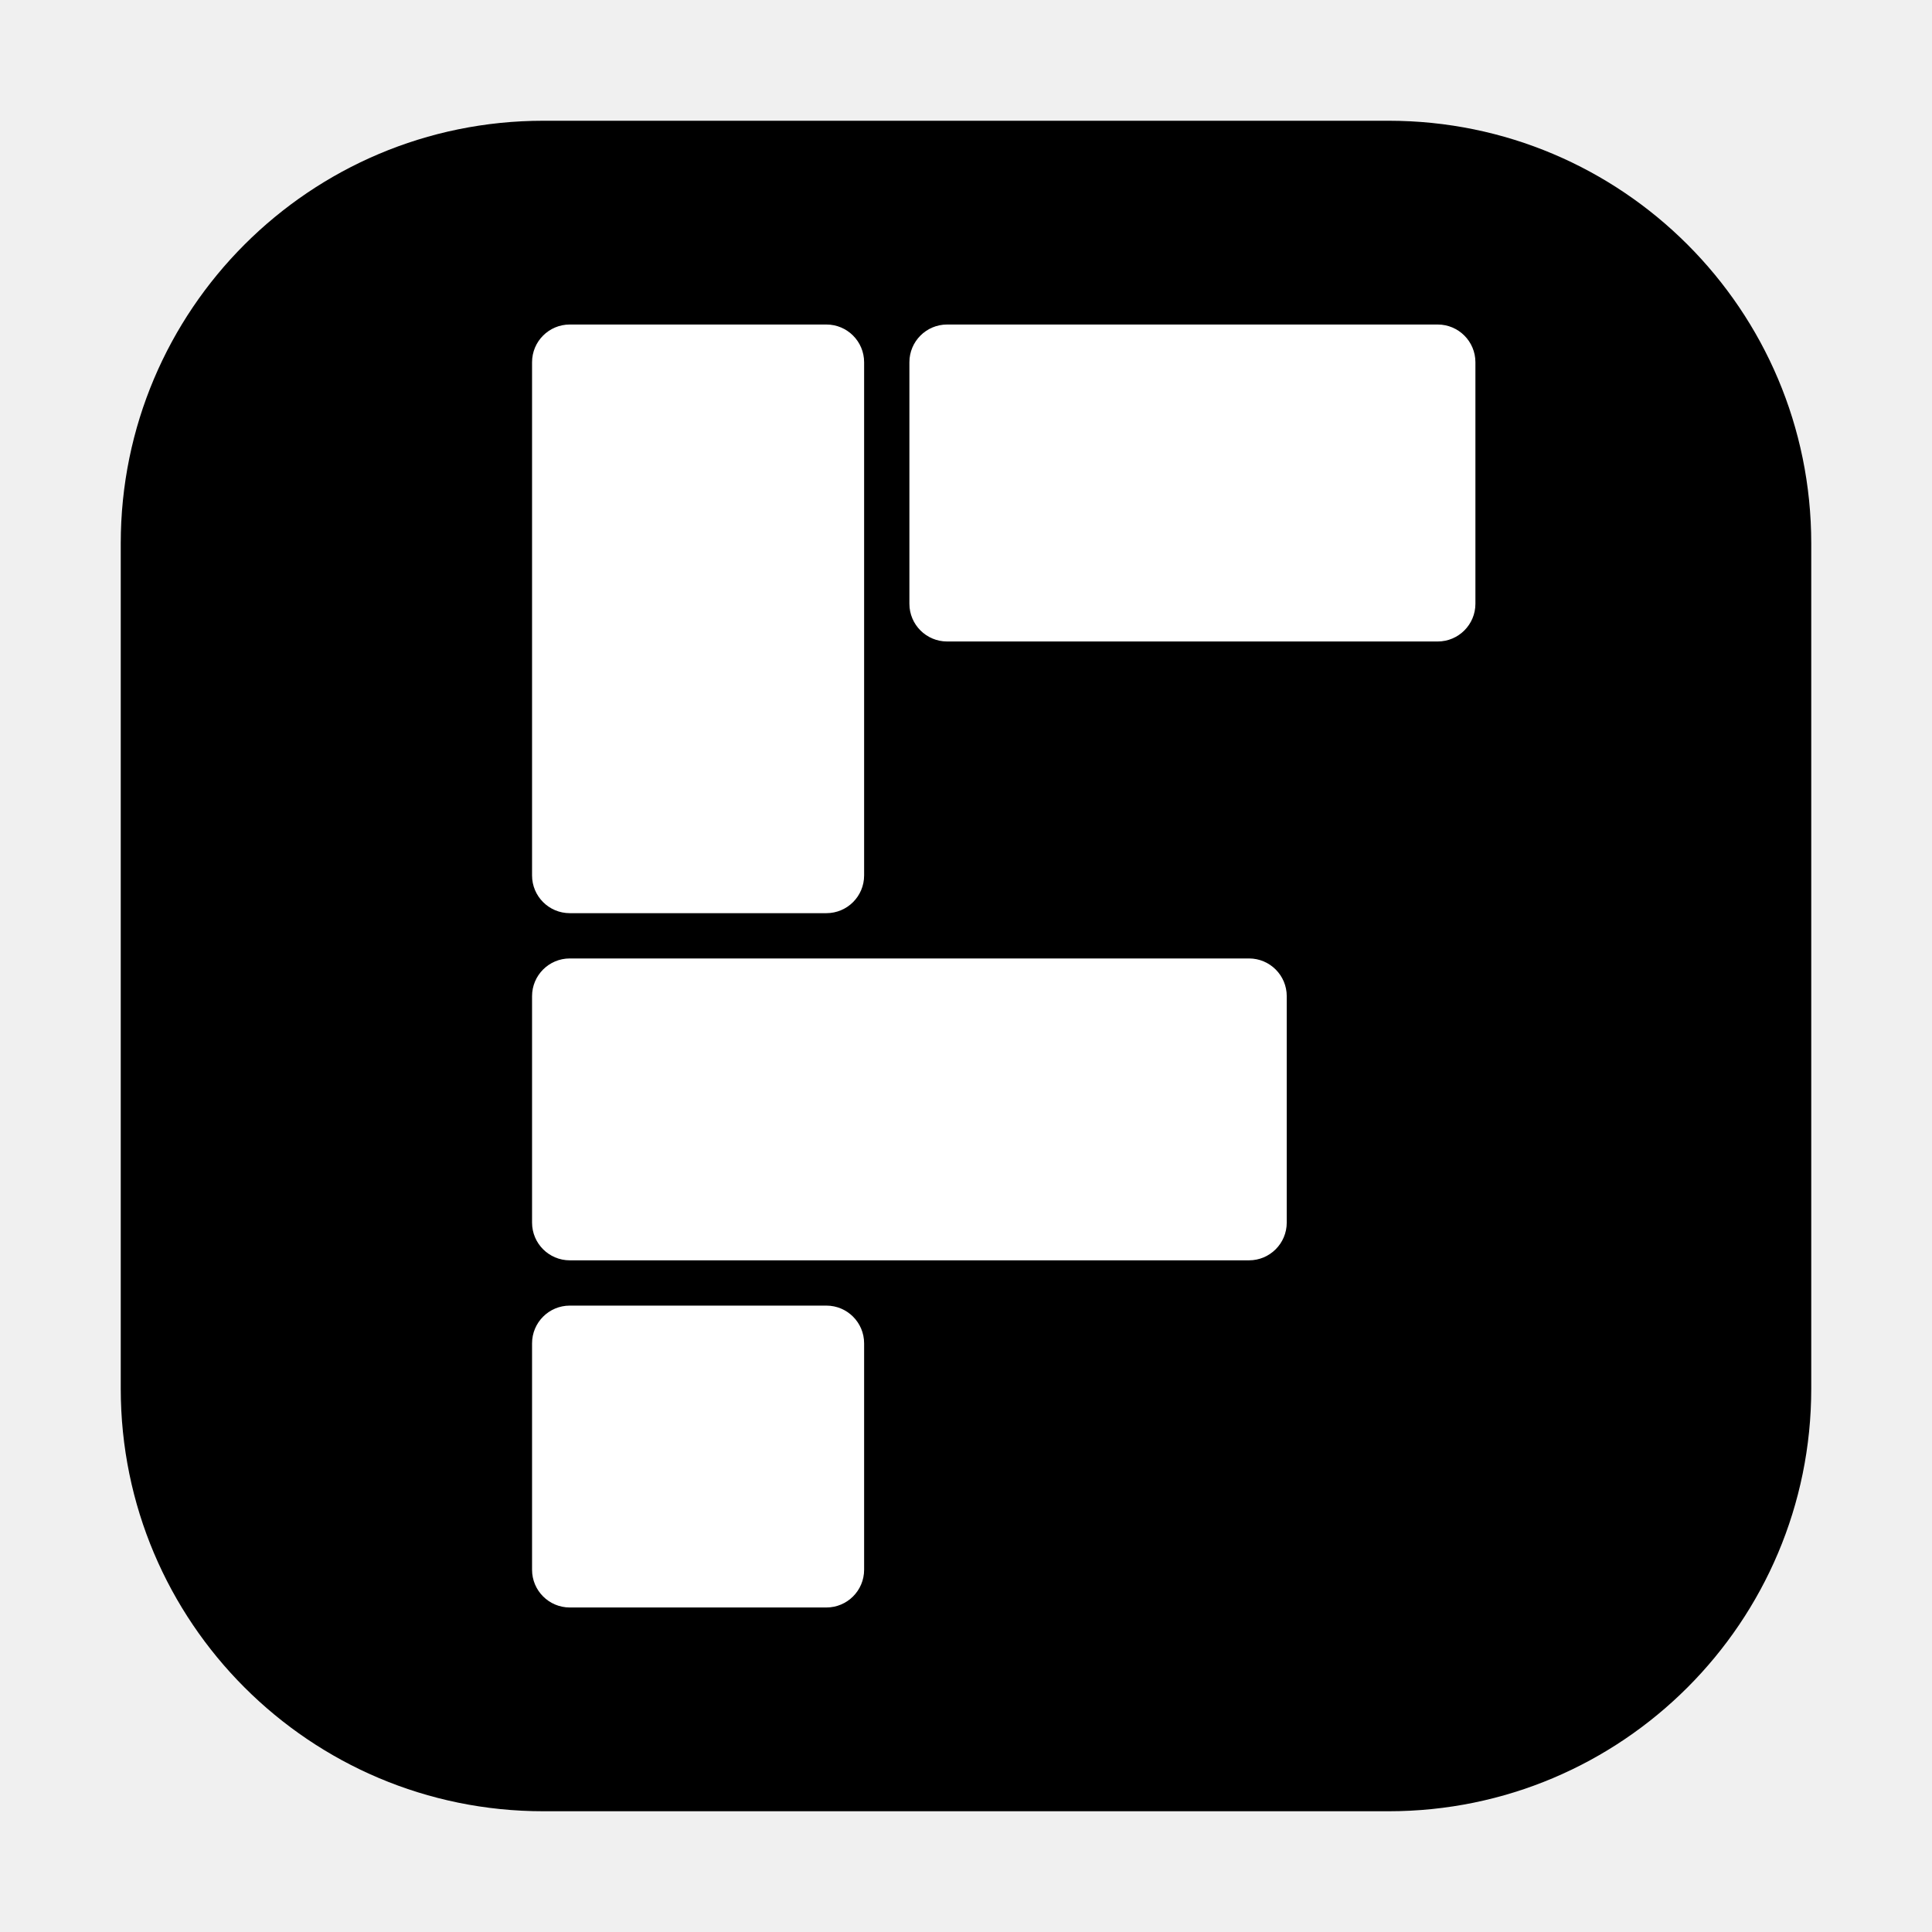
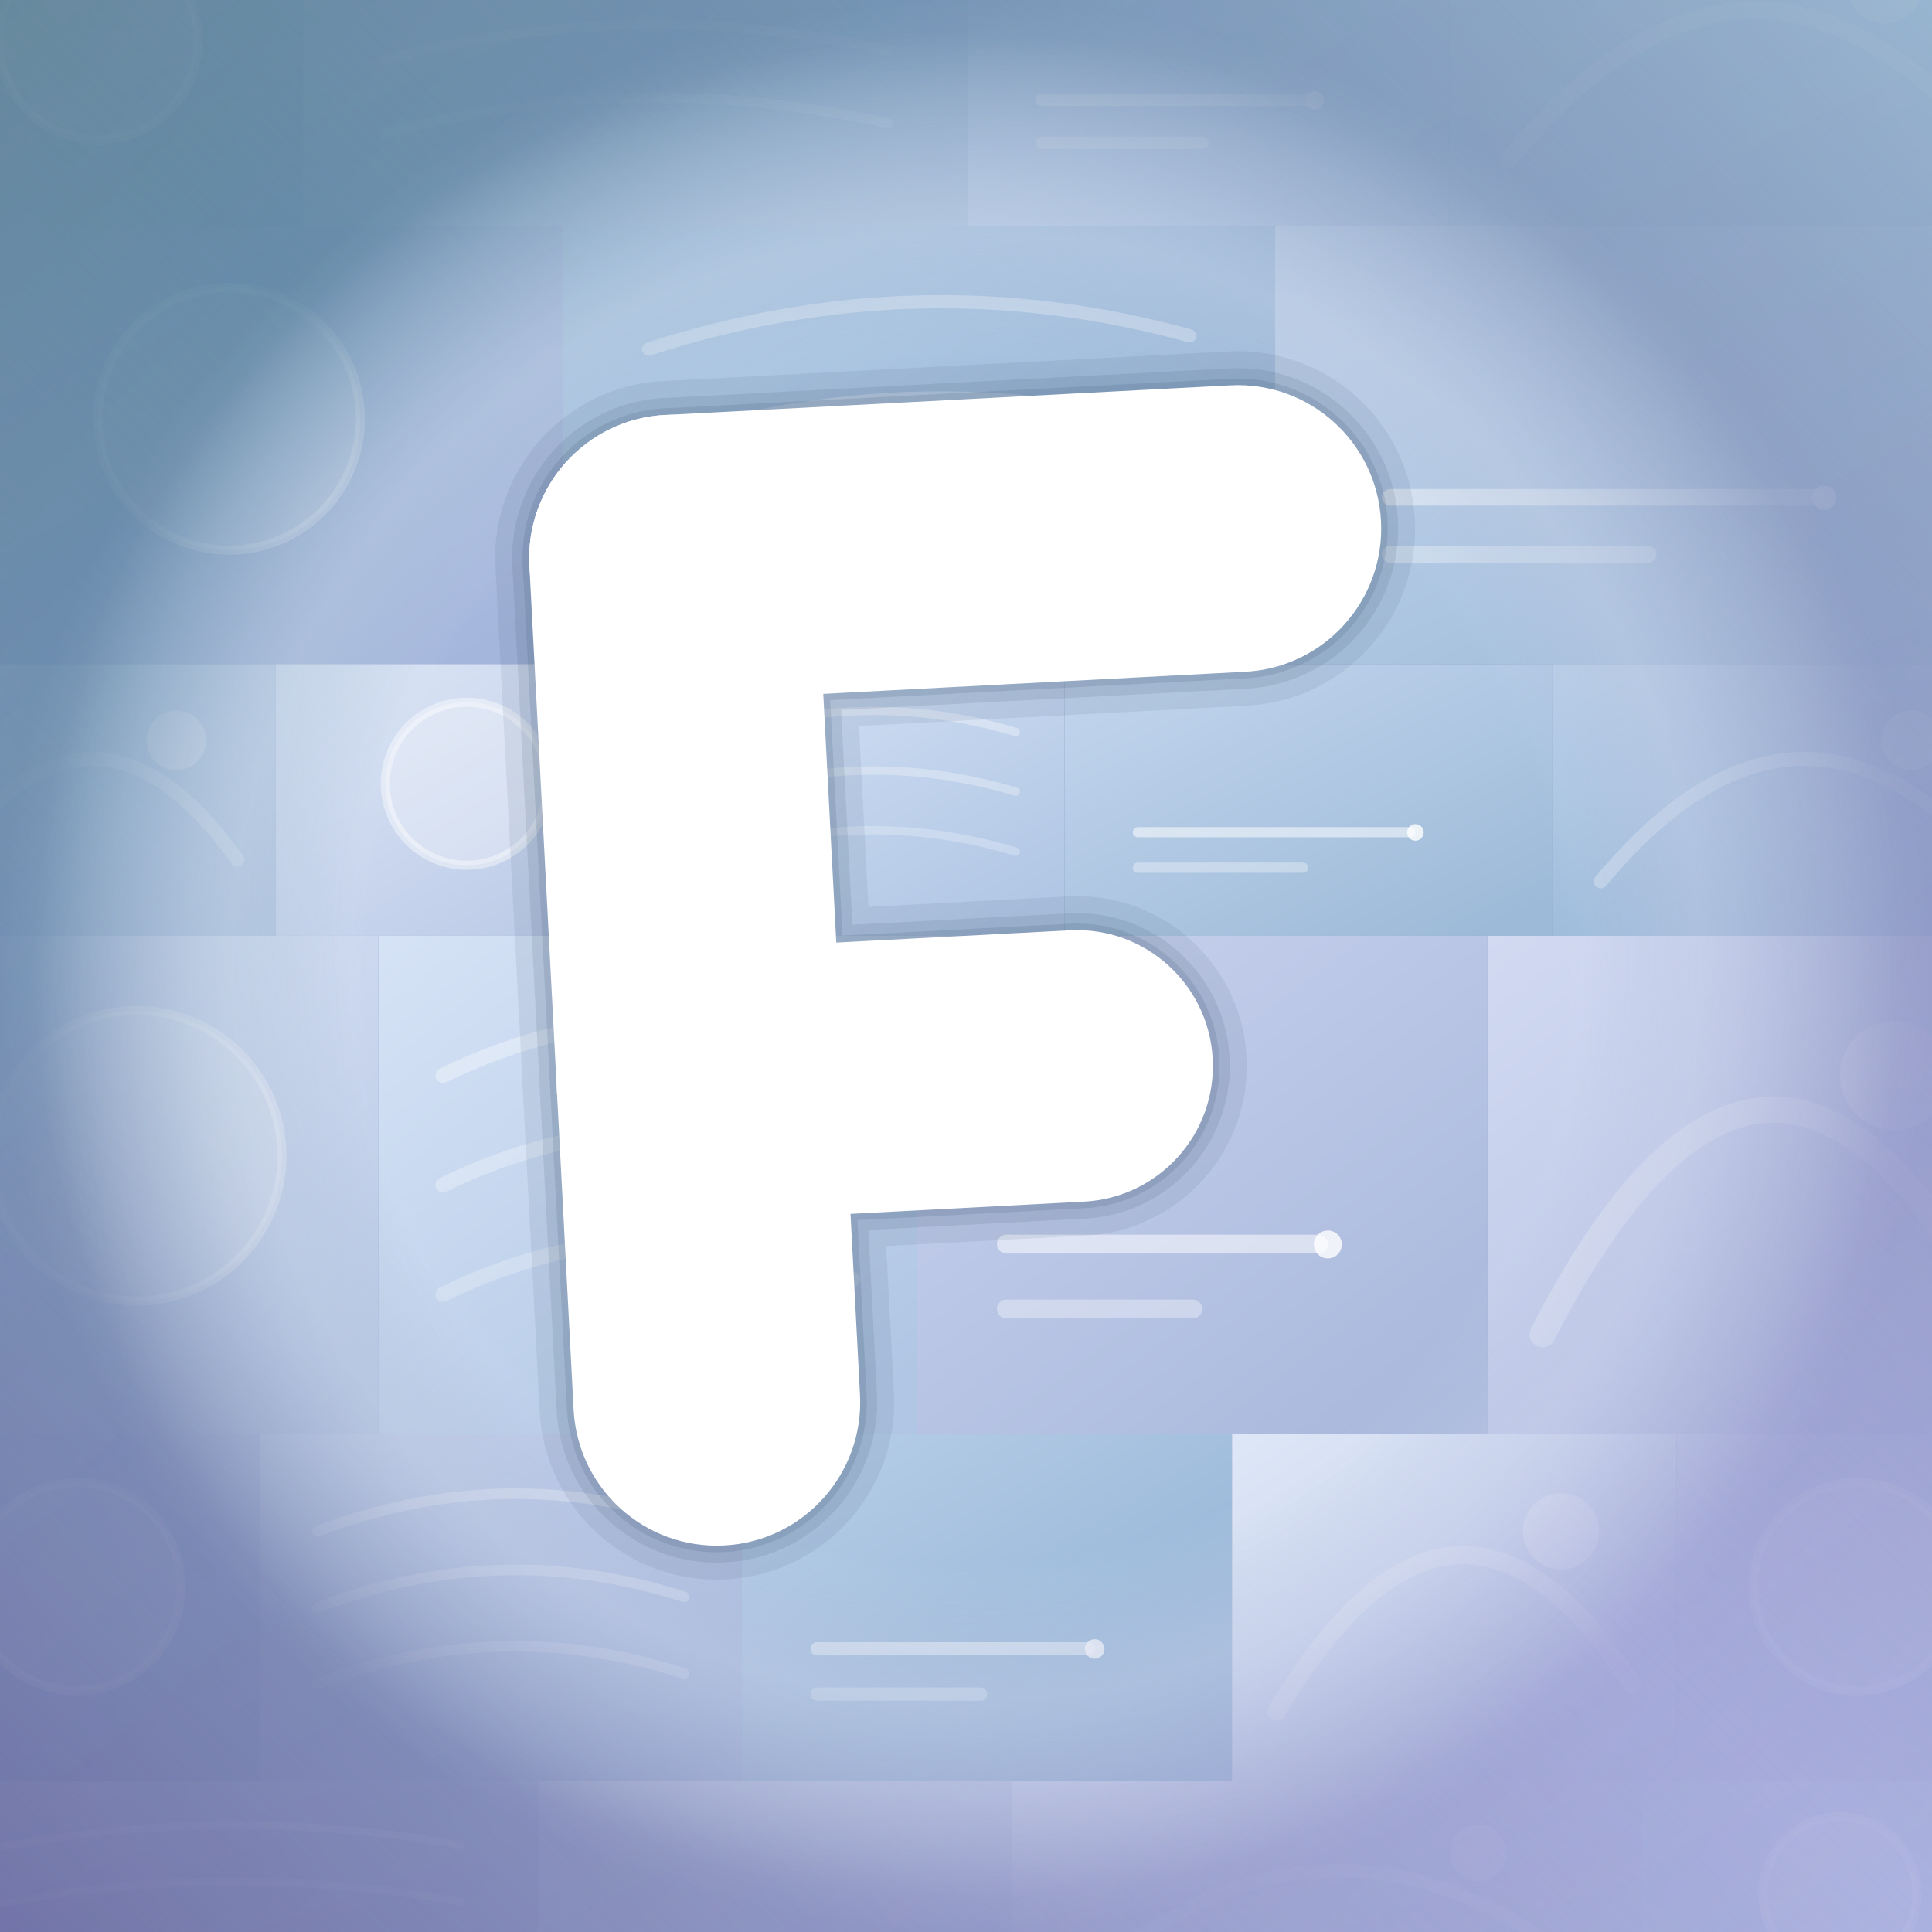
- <svg xmlns="http://www.w3.org/2000/svg" width="512" height="512" viewBox="0 0 512 512" fill="none">
-   <rect x="32" y="32" width="448" height="448" rx="112" fill="#000000" />
-   <g fill="#FFFFFF">
-     <rect x="141" y="86" width="88" height="156" rx="10" />
-     <rect x="241" y="86" width="150" height="84" rx="10" />
-     <rect x="141" y="254" width="200" height="80" rx="10" />
-     <rect x="141" y="346" width="88" height="80" rx="10" />
+ <svg xmlns="http://www.w3.org/2000/svg" viewBox="0 0 512 512" width="512" height="512">
+   <defs>
+     <linearGradient id="diag" gradientUnits="userSpaceOnUse" x1="0" y1="0" x2="512" y2="512">
+       <stop offset="0" stop-color="#547A90" />
+       <stop offset="0.25" stop-color="#5E88AB" />
+       <stop offset="0.5" stop-color="#7F92BC" />
+       <stop offset="0.75" stop-color="#999CD0" />
+       <stop offset="1" stop-color="#AAAEDE" />
+     </linearGradient>
+     <linearGradient id="cross" gradientUnits="userSpaceOnUse" x1="512" y1="0" x2="0" y2="512">
+       <stop offset="0" stop-color="#9BBBD2" stop-opacity="0.78" />
+       <stop offset="0.32" stop-color="#7B88AC" stop-opacity="0.234" />
+       <stop offset="0.5" stop-color="#7B88AC" stop-opacity="0" />
+       <stop offset="0.68" stop-color="#7B88AC" stop-opacity="0.234" />
+       <stop offset="1" stop-color="#5F5A96" stop-opacity="0.78" />
+     </linearGradient>
+     <radialGradient id="ring" gradientUnits="userSpaceOnUse" cx="256" cy="256" r="255">
+       <stop offset="0" stop-color="#FFFFFF" stop-opacity="0" />
+       <stop offset="0.640" stop-color="#FFFFFF" stop-opacity="0" />
+       <stop offset="0.805" stop-color="#FFFFFF" stop-opacity="0.361" />
+       <stop offset="0.970" stop-color="#FFFFFF" stop-opacity="0.860" />
+       <stop offset="1" stop-color="#FFFFFF" stop-opacity="0.860" />
+     </radialGradient>
+     <mask id="ringMask">
+       <rect width="512" height="512" fill="url(#ring)" />
+     </mask>
+     <radialGradient id="blend" gradientUnits="userSpaceOnUse" cx="256" cy="256" r="256">
+       <stop offset="0" stop-color="#DCE7F6" stop-opacity="0" />
+       <stop offset="0.62" stop-color="#DCE7F6" stop-opacity="0" />
+       <stop offset="0.76" stop-color="#DCE7F6" stop-opacity="0.320" />
+       <stop offset="0.90" stop-color="#DCE7F6" stop-opacity="0.160" />
+       <stop offset="1" stop-color="#DCE7F6" stop-opacity="0" />
+     </radialGradient>
+     <clipPath id="frame">
+       <rect width="512" height="512" rx="0" />
+     </clipPath>
+     <linearGradient id="c0" x1="0" y1="0" x2="0.85" y2="1">
+       <stop offset="0" stop-color="#D8E4F4" />
+       <stop offset="1" stop-color="#B4C8E2" />
+     </linearGradient>
+     <linearGradient id="c1" x1="0" y1="0" x2="0.85" y2="1">
+       <stop offset="0" stop-color="#C9D3EE" />
+       <stop offset="1" stop-color="#A9B8DC" />
+     </linearGradient>
+     <linearGradient id="c2" x1="0" y1="0" x2="0.85" y2="1">
+       <stop offset="0" stop-color="#C4D6EE" />
+       <stop offset="1" stop-color="#9DBAD8" />
+     </linearGradient>
+     <linearGradient id="c3" x1="0" y1="0" x2="0.85" y2="1">
+       <stop offset="0" stop-color="#DEE7F7" />
+       <stop offset="1" stop-color="#BAC9E6" />
+     </linearGradient>
+     <linearGradient id="c4" x1="0" y1="0" x2="0.85" y2="1">
+       <stop offset="0" stop-color="#B8CFE8" />
+       <stop offset="1" stop-color="#90B0D4" />
+     </linearGradient>
+     <linearGradient id="c5" x1="0" y1="0" x2="0.85" y2="1">
+       <stop offset="0" stop-color="#D2DAF2" />
+       <stop offset="1" stop-color="#B2BEE0" />
+     </linearGradient>
+     <linearGradient id="c6" x1="0" y1="0" x2="0.85" y2="1">
+       <stop offset="0" stop-color="#D6E3F6" />
+       <stop offset="1" stop-color="#B0C6E4" />
+     </linearGradient>
+     <linearGradient id="c7" x1="0" y1="0" x2="0.85" y2="1">
+       <stop offset="0" stop-color="#C6D2EC" />
+       <stop offset="1" stop-color="#A4B6DC" />
+     </linearGradient>
+   </defs>
+   <rect width="512" height="512" rx="0" fill="#7F92BC" />
+   <g clip-path="url(#frame)">
+     <rect x="-28.0" y="-28.0" width="108.3" height="88.0" fill="url(#c0)" />
+     <circle cx="26.1" cy="10.7" r="26.4" fill="#FFFFFF" opacity="0.30" />
+     <circle cx="26.1" cy="10.7" r="26.4" fill="none" stroke="#FFFFFF" stroke-width="2.4" opacity="0.42" />
+     <rect x="80.3" y="-28.0" width="176.2" height="88.0" fill="url(#c0)" />
+     <path d="M 101.4 -3.4 Q 168.4 -21.0 235.4 -6.0" fill="none" stroke="#FFFFFF" stroke-width="2.6" opacity="0.34" stroke-linecap="round" />
+     <path d="M 101.4 16.0 Q 168.4 -1.6 235.4 13.4" fill="none" stroke="#FFFFFF" stroke-width="2.6" opacity="0.29" stroke-linecap="round" />
+     <path d="M 101.4 35.4 Q 168.4 17.8 235.4 32.7" fill="none" stroke="#FFFFFF" stroke-width="2.6" opacity="0.24" stroke-linecap="round" />
+     <rect x="256.5" y="-28.0" width="127.6" height="88.0" fill="url(#c6)" />
+     <rect x="274.4" y="24.8" width="74.0" height="3.3" rx="1.7" fill="#FFFFFF" opacity="0.52" />
+     <rect x="274.4" y="36.2" width="45.9" height="3.3" rx="1.7" fill="#FFFFFF" opacity="0.34" />
+     <circle cx="348.4" cy="26.6" r="2.5" fill="#FFFFFF" opacity="0.80" />
+     <rect x="384.1" y="-28.0" width="155.9" height="88.0" fill="url(#c2)" />
+     <path d="M 399.7 42.4 Q 462.1 -33.3 524.4 35.4" fill="none" stroke="#FFFFFF" stroke-width="4.6" opacity="0.30" stroke-linecap="round" />
+     <circle cx="499.5" cy="-3.4" r="9.7" fill="#FFFFFF" opacity="0.38" />
+     <rect x="-28.0" y="60.0" width="177.3" height="116.0" fill="url(#c7)" />
+     <circle cx="60.7" cy="111.0" r="34.8" fill="#FFFFFF" opacity="0.30" />
+     <circle cx="60.7" cy="111.0" r="34.8" fill="none" stroke="#FFFFFF" stroke-width="2.4" opacity="0.42" />
+     <rect x="149.3" y="60.0" width="188.6" height="116.0" fill="url(#c4)" />
+     <path d="M 171.9 92.5 Q 243.6 69.3 315.3 89.0" fill="none" stroke="#FFFFFF" stroke-width="3.5" opacity="0.34" stroke-linecap="round" />
+     <path d="M 171.9 118.0 Q 243.6 94.8 315.3 114.5" fill="none" stroke="#FFFFFF" stroke-width="3.5" opacity="0.29" stroke-linecap="round" />
+     <path d="M 171.9 143.5 Q 243.6 120.3 315.3 140.0" fill="none" stroke="#FFFFFF" stroke-width="3.5" opacity="0.24" stroke-linecap="round" />
+     <rect x="337.9" y="60.0" width="202.1" height="116.0" fill="url(#c2)" />
+     <rect x="366.2" y="129.6" width="117.2" height="4.4" rx="2.2" fill="#FFFFFF" opacity="0.52" />
+     <rect x="366.2" y="144.7" width="72.8" height="4.4" rx="2.2" fill="#FFFFFF" opacity="0.34" />
+     <circle cx="483.4" cy="131.9" r="3.2" fill="#FFFFFF" opacity="0.80" />
+     <rect x="-28.0" y="176.0" width="101.0" height="72.0" fill="url(#c0)" />
+     <path d="M -17.9 233.6 Q 22.5 171.7 62.9 227.8" fill="none" stroke="#FFFFFF" stroke-width="3.7" opacity="0.30" stroke-linecap="round" />
+     <circle cx="46.7" cy="196.2" r="7.9" fill="#FFFFFF" opacity="0.38" />
+     <rect x="73.0" y="176.0" width="101.4" height="72.0" fill="url(#c3)" />
+     <circle cx="123.7" cy="207.7" r="21.6" fill="#FFFFFF" opacity="0.30" />
+     <circle cx="123.7" cy="207.7" r="21.6" fill="none" stroke="#FFFFFF" stroke-width="2.4" opacity="0.42" />
+     <rect x="174.4" y="176.0" width="107.7" height="72.0" fill="url(#c6)" />
+     <path d="M 187.3 196.2 Q 228.2 181.8 269.2 194.0" fill="none" stroke="#FFFFFF" stroke-width="2.2" opacity="0.34" stroke-linecap="round" />
+     <path d="M 187.3 212.0 Q 228.2 197.6 269.2 209.8" fill="none" stroke="#FFFFFF" stroke-width="2.2" opacity="0.29" stroke-linecap="round" />
+     <path d="M 187.3 227.8 Q 228.2 213.4 269.2 225.7" fill="none" stroke="#FFFFFF" stroke-width="2.2" opacity="0.24" stroke-linecap="round" />
+     <rect x="282.1" y="176.0" width="129.2" height="72.0" fill="url(#c2)" />
+     <rect x="300.2" y="219.2" width="74.9" height="2.7" rx="1.4" fill="#FFFFFF" opacity="0.52" />
+     <rect x="300.2" y="228.6" width="46.5" height="2.7" rx="1.4" fill="#FFFFFF" opacity="0.34" />
+     <circle cx="375.1" cy="220.6" r="2.2" fill="#FFFFFF" opacity="0.80" />
+     <rect x="411.3" y="176.0" width="128.7" height="72.0" fill="url(#c4)" />
+     <path d="M 424.2 233.6 Q 475.6 171.7 527.1 227.8" fill="none" stroke="#FFFFFF" stroke-width="3.7" opacity="0.30" stroke-linecap="round" />
+     <circle cx="506.5" cy="196.2" r="7.9" fill="#FFFFFF" opacity="0.38" />
+     <rect x="-28.0" y="248.0" width="128.3" height="132.0" fill="url(#c3)" />
+     <circle cx="36.2" cy="306.3" r="38.5" fill="#FFFFFF" opacity="0.30" />
+     <circle cx="36.2" cy="306.3" r="38.5" fill="none" stroke="#FFFFFF" stroke-width="2.4" opacity="0.42" />
+     <rect x="100.3" y="248.0" width="142.7" height="132.0" fill="url(#c6)" />
+     <path d="M 117.4 285.0 Q 171.6 258.6 225.9 281.0" fill="none" stroke="#FFFFFF" stroke-width="4.0" opacity="0.34" stroke-linecap="round" />
+     <path d="M 117.4 314.0 Q 171.6 287.6 225.9 310.0" fill="none" stroke="#FFFFFF" stroke-width="4.0" opacity="0.29" stroke-linecap="round" />
+     <path d="M 117.4 343.0 Q 171.6 316.6 225.9 339.1" fill="none" stroke="#FFFFFF" stroke-width="4.0" opacity="0.24" stroke-linecap="round" />
+     <rect x="243.0" y="248.0" width="151.2" height="132.0" fill="url(#c1)" />
+     <rect x="264.2" y="327.2" width="87.7" height="5.0" rx="2.5" fill="#FFFFFF" opacity="0.52" />
+     <rect x="264.2" y="344.4" width="54.4" height="5.0" rx="2.5" fill="#FFFFFF" opacity="0.34" />
+     <circle cx="351.9" cy="329.8" r="3.7" fill="#FFFFFF" opacity="0.80" />
+     <rect x="394.2" y="248.0" width="145.8" height="132.0" fill="url(#c5)" />
+     <path d="M 408.8 353.6 Q 467.1 240.1 525.4 343.0" fill="none" stroke="#FFFFFF" stroke-width="6.9" opacity="0.30" stroke-linecap="round" />
+     <circle cx="502.1" cy="285.0" r="14.5" fill="#FFFFFF" opacity="0.38" />
+     <rect x="-28.0" y="380.0" width="96.8" height="92.0" fill="url(#c7)" />
+     <circle cx="20.4" cy="420.5" r="27.6" fill="#FFFFFF" opacity="0.30" />
+     <circle cx="20.4" cy="420.5" r="27.6" fill="none" stroke="#FFFFFF" stroke-width="2.4" opacity="0.42" />
+     <rect x="68.8" y="380.0" width="127.8" height="92.0" fill="url(#c7)" />
+     <path d="M 84.1 405.8 Q 132.7 387.4 181.3 403.0" fill="none" stroke="#FFFFFF" stroke-width="2.8" opacity="0.34" stroke-linecap="round" />
+     <path d="M 84.1 426.0 Q 132.7 407.6 181.3 423.2" fill="none" stroke="#FFFFFF" stroke-width="2.8" opacity="0.29" stroke-linecap="round" />
+     <path d="M 84.1 446.2 Q 132.7 427.8 181.3 443.5" fill="none" stroke="#FFFFFF" stroke-width="2.8" opacity="0.24" stroke-linecap="round" />
+     <rect x="196.6" y="380.0" width="129.9" height="92.0" fill="url(#c4)" />
+     <rect x="214.8" y="435.2" width="75.3" height="3.5" rx="1.7" fill="#FFFFFF" opacity="0.52" />
+     <rect x="214.8" y="447.2" width="46.8" height="3.5" rx="1.7" fill="#FFFFFF" opacity="0.34" />
+     <circle cx="290.1" cy="437.0" r="2.6" fill="#FFFFFF" opacity="0.80" />
+     <rect x="326.5" y="380.0" width="117.8" height="92.0" fill="url(#c3)" />
+     <path d="M 338.3 453.6 Q 385.4 374.5 432.5 446.2" fill="none" stroke="#FFFFFF" stroke-width="4.8" opacity="0.30" stroke-linecap="round" />
+     <circle cx="413.7" cy="405.8" r="10.1" fill="#FFFFFF" opacity="0.38" />
+     <rect x="444.3" y="380.0" width="95.7" height="92.0" fill="url(#c1)" />
+     <circle cx="492.2" cy="420.5" r="27.6" fill="#FFFFFF" opacity="0.30" />
+     <circle cx="492.2" cy="420.5" r="27.6" fill="none" stroke="#FFFFFF" stroke-width="2.4" opacity="0.42" />
+     <rect x="-28.0" y="472.0" width="170.6" height="68.0" fill="url(#c1)" />
+     <path d="M -7.5 491.0 Q 57.3 477.4 122.1 489.0" fill="none" stroke="#FFFFFF" stroke-width="2.0" opacity="0.34" stroke-linecap="round" />
+     <path d="M -7.5 506.0 Q 57.3 492.4 122.1 504.0" fill="none" stroke="#FFFFFF" stroke-width="2.0" opacity="0.29" stroke-linecap="round" />
+     <path d="M -7.5 521.0 Q 57.3 507.4 122.1 518.9" fill="none" stroke="#FFFFFF" stroke-width="2.0" opacity="0.24" stroke-linecap="round" />
+     <rect x="142.6" y="472.0" width="125.6" height="68.0" fill="url(#c5)" />
+     <rect x="160.2" y="512.8" width="72.8" height="2.6" rx="1.3" fill="#FFFFFF" opacity="0.52" />
+     <rect x="160.2" y="521.6" width="45.2" height="2.6" rx="1.3" fill="#FFFFFF" opacity="0.34" />
+     <circle cx="233.0" cy="514.2" r="2.2" fill="#FFFFFF" opacity="0.80" />
+     <rect x="268.2" y="472.0" width="167.0" height="68.0" fill="url(#c5)" />
+     <path d="M 284.9 526.4 Q 351.7 467.9 418.5 521.0" fill="none" stroke="#FFFFFF" stroke-width="3.5" opacity="0.30" stroke-linecap="round" />
+     <circle cx="391.8" cy="491.0" r="7.5" fill="#FFFFFF" opacity="0.38" />
+     <rect x="435.2" y="472.0" width="104.8" height="68.0" fill="url(#c2)" />
+     <circle cx="487.6" cy="501.9" r="20.4" fill="#FFFFFF" opacity="0.30" />
+     <circle cx="487.6" cy="501.9" r="20.4" fill="none" stroke="#FFFFFF" stroke-width="2.4" opacity="0.42" />
+     <g mask="url(#ringMask)">
+       <rect width="512" height="512" fill="url(#diag)" />
+       <rect width="512" height="512" fill="url(#cross)" />
+     </g>
+     <rect width="512" height="512" fill="url(#blend)" />
+     <g transform="rotate(-3 256 256)" fill="none" stroke="#3C5570">
+       <g opacity="0.10" stroke-width="18">
+         <rect x="146" y="106" width="76" height="300" rx="38" />
+         <rect x="146" y="106" width="226" height="76" rx="38" />
+         <rect x="146" y="248" width="174" height="72" rx="36" />
+       </g>
+       <g opacity="0.13" stroke-width="9">
+         <rect x="146" y="106" width="76" height="300" rx="38" />
+         <rect x="146" y="106" width="226" height="76" rx="38" />
+         <rect x="146" y="248" width="174" height="72" rx="36" />
+       </g>
+       <g opacity="0.16" stroke-width="3.5">
+         <rect x="146" y="106" width="76" height="300" rx="38" />
+         <rect x="146" y="106" width="226" height="76" rx="38" />
+         <rect x="146" y="248" width="174" height="72" rx="36" />
+       </g>
+     </g>
+     <g transform="rotate(-3 256 256)" fill="#FFFFFF">
+       <rect x="146" y="106" width="76" height="300" rx="38" />
+       <rect x="146" y="106" width="226" height="76" rx="38" />
+       <rect x="146" y="248" width="174" height="72" rx="36" />
+     </g>
  </g>
</svg>
